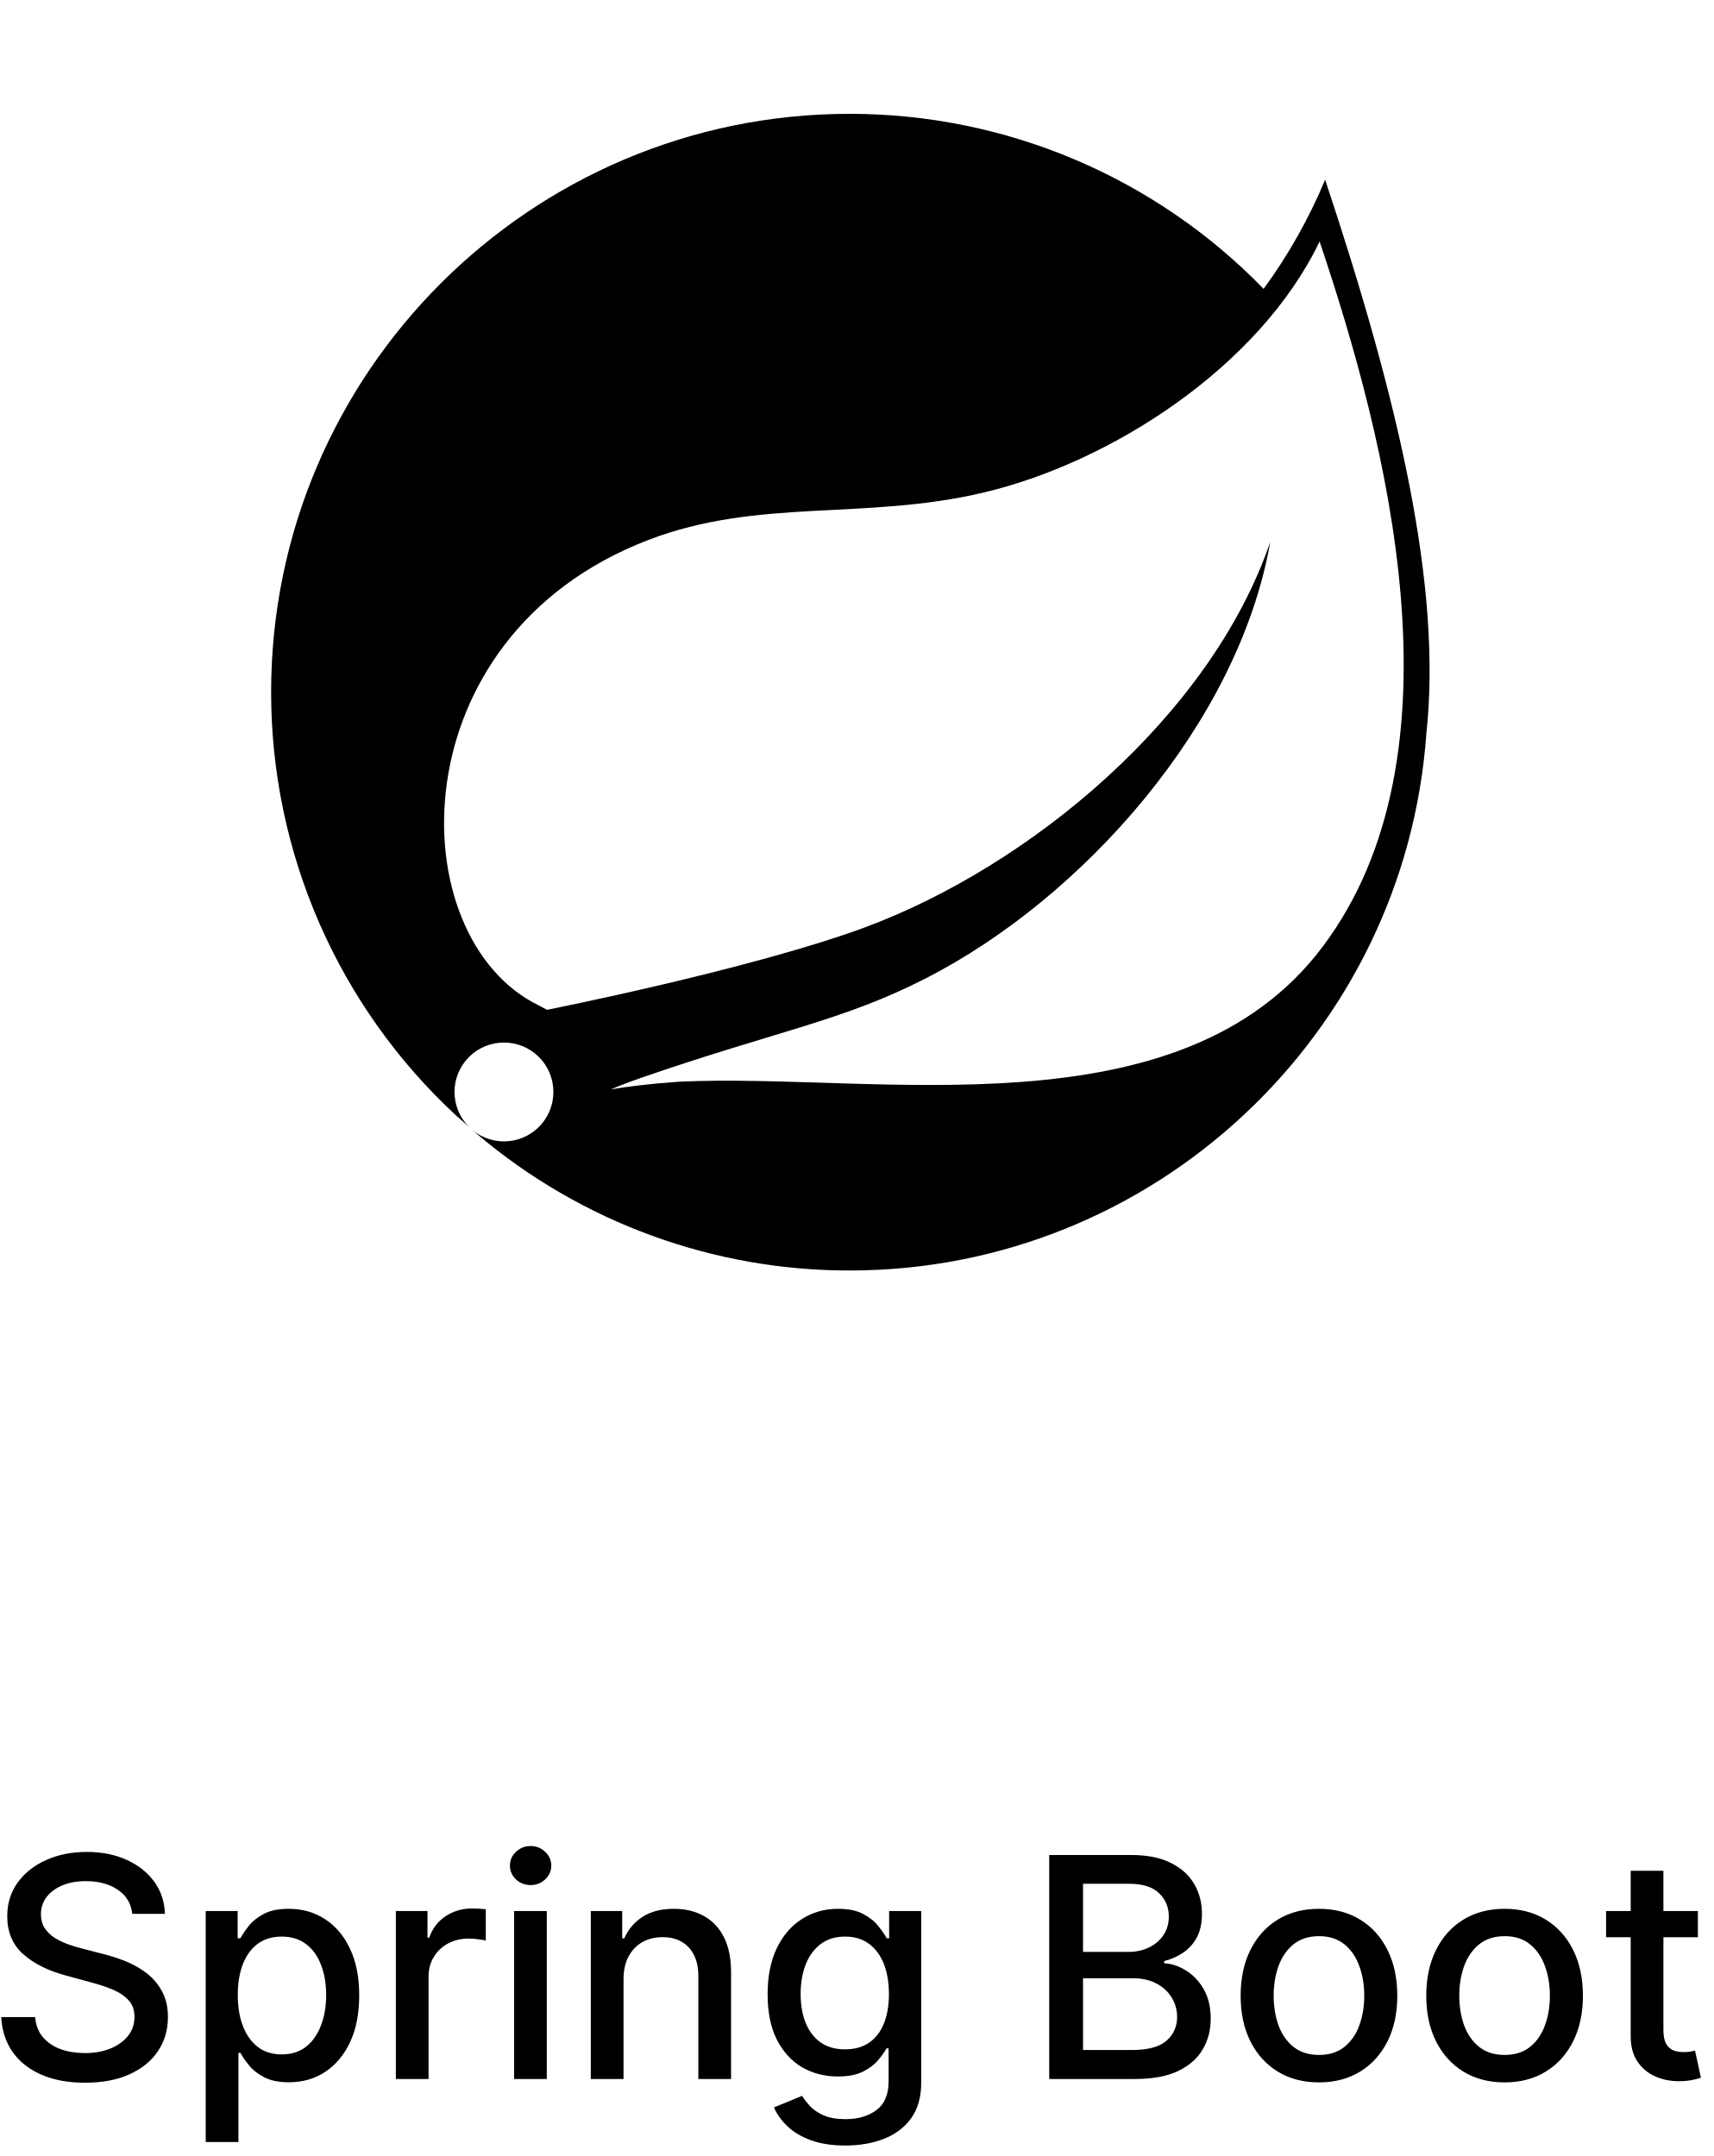
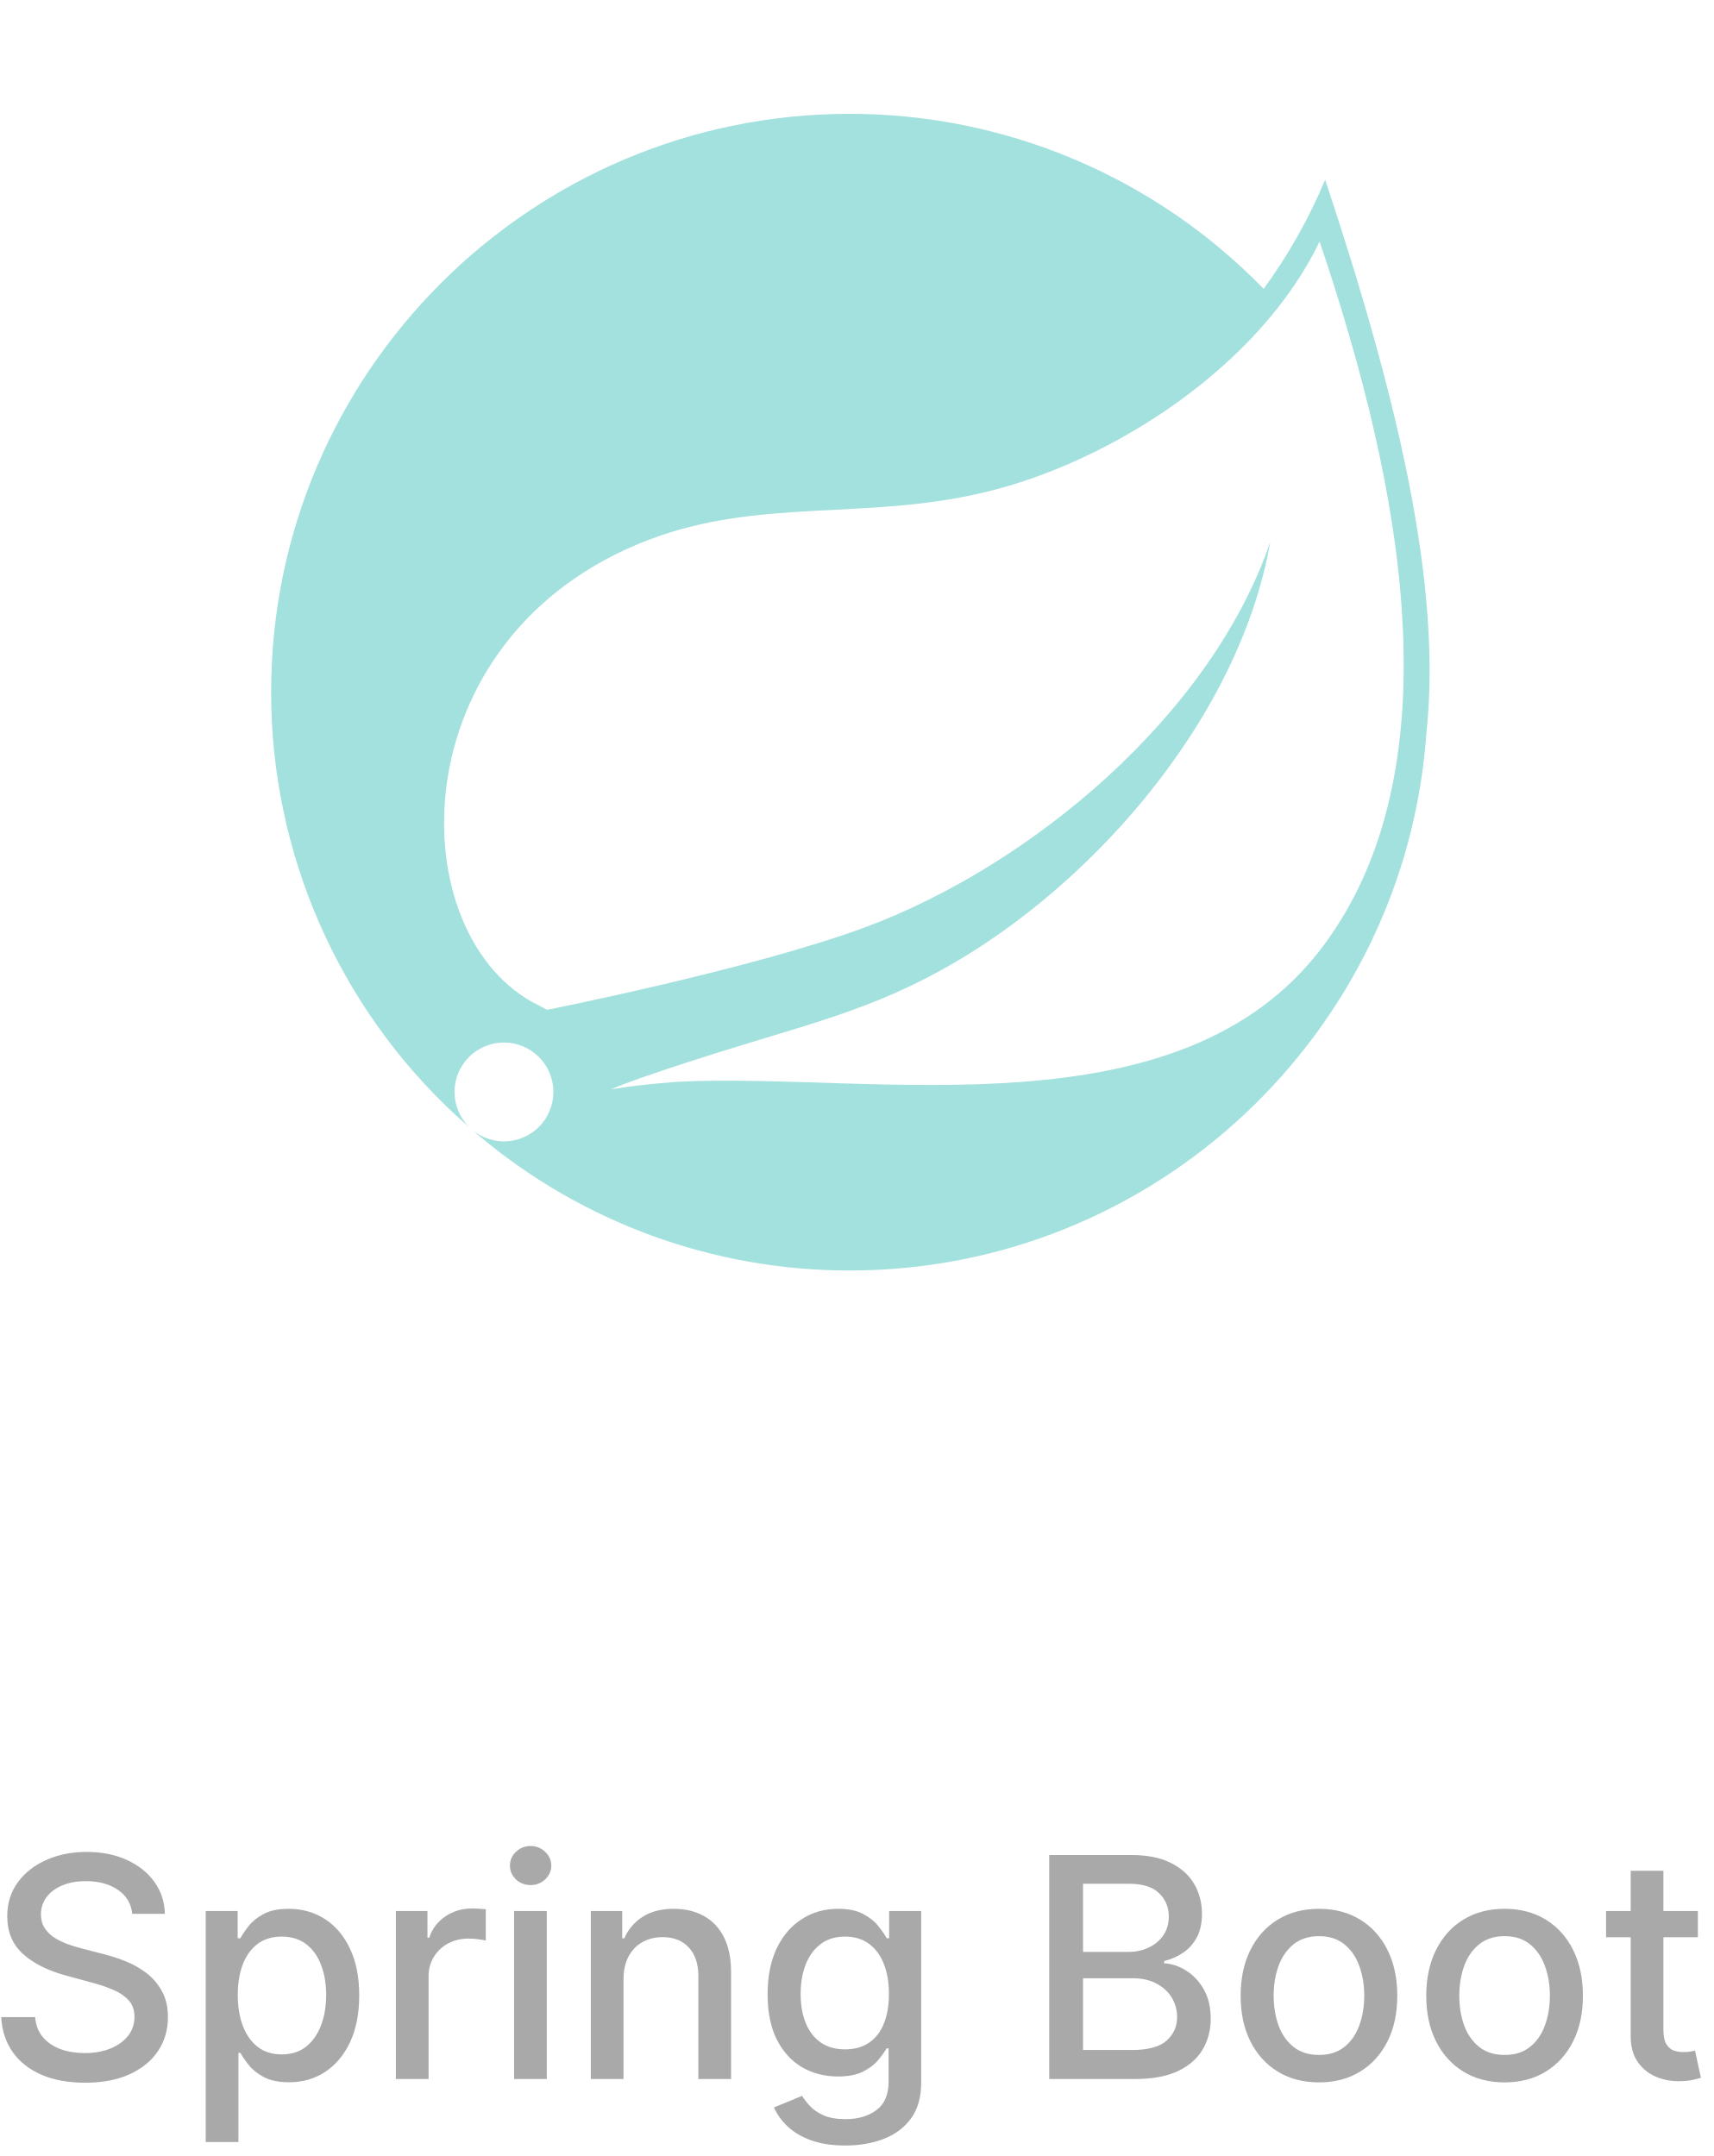
<svg xmlns="http://www.w3.org/2000/svg" width="89" height="112" viewBox="0 0 89 112" fill="none">
-   <path d="M6.87 99.421C6.81 98.883 6.56 98.466 6.12 98.171C5.681 97.871 5.128 97.722 4.461 97.722C3.984 97.722 3.571 97.797 3.222 97.949C2.874 98.097 2.603 98.301 2.41 98.562C2.22 98.82 2.126 99.114 2.126 99.443C2.126 99.72 2.19 99.958 2.319 100.159C2.452 100.36 2.624 100.528 2.836 100.665C3.052 100.797 3.283 100.909 3.529 101C3.775 101.087 4.012 101.159 4.239 101.216L5.376 101.511C5.747 101.602 6.128 101.725 6.518 101.881C6.908 102.036 7.27 102.241 7.603 102.494C7.936 102.748 8.205 103.062 8.41 103.438C8.618 103.812 8.722 104.261 8.722 104.784C8.722 105.443 8.552 106.028 8.211 106.54C7.874 107.051 7.383 107.455 6.739 107.75C6.099 108.045 5.325 108.193 4.416 108.193C3.544 108.193 2.791 108.055 2.154 107.778C1.518 107.502 1.02 107.11 0.66 106.602C0.3 106.091 0.101 105.485 0.063 104.784H1.825C1.859 105.205 1.995 105.555 2.234 105.835C2.476 106.112 2.785 106.318 3.16 106.455C3.539 106.587 3.953 106.653 4.404 106.653C4.9 106.653 5.342 106.576 5.728 106.42C6.118 106.261 6.425 106.042 6.649 105.761C6.872 105.477 6.984 105.146 6.984 104.767C6.984 104.422 6.885 104.14 6.688 103.92C6.495 103.701 6.232 103.519 5.899 103.375C5.569 103.231 5.196 103.104 4.779 102.994L3.404 102.619C2.472 102.366 1.734 101.992 1.188 101.5C0.647 101.008 0.376 100.356 0.376 99.546C0.376 98.875 0.558 98.29 0.921 97.79C1.285 97.29 1.777 96.901 2.399 96.625C3.02 96.345 3.72 96.204 4.501 96.204C5.289 96.204 5.984 96.343 6.586 96.619C7.192 96.896 7.669 97.276 8.018 97.761C8.366 98.242 8.548 98.796 8.563 99.421H6.87ZM10.684 111.273V99.273H12.343V100.688H12.485C12.584 100.506 12.726 100.295 12.911 100.057C13.097 99.818 13.354 99.61 13.684 99.432C14.014 99.25 14.449 99.159 14.991 99.159C15.695 99.159 16.324 99.337 16.877 99.693C17.43 100.049 17.864 100.562 18.178 101.233C18.497 101.903 18.656 102.71 18.656 103.653C18.656 104.597 18.498 105.405 18.184 106.08C17.87 106.75 17.438 107.267 16.889 107.631C16.339 107.991 15.712 108.17 15.008 108.17C14.478 108.17 14.044 108.081 13.707 107.903C13.373 107.725 13.112 107.517 12.923 107.278C12.733 107.04 12.587 106.828 12.485 106.642H12.383V111.273H10.684ZM12.349 103.636C12.349 104.25 12.438 104.788 12.616 105.25C12.794 105.712 13.052 106.074 13.389 106.335C13.726 106.593 14.139 106.722 14.627 106.722C15.135 106.722 15.559 106.587 15.9 106.318C16.241 106.045 16.498 105.676 16.673 105.21C16.851 104.744 16.94 104.22 16.94 103.636C16.94 103.061 16.853 102.544 16.678 102.085C16.508 101.627 16.25 101.265 15.906 101C15.565 100.735 15.139 100.602 14.627 100.602C14.135 100.602 13.718 100.729 13.377 100.983C13.04 101.237 12.784 101.591 12.61 102.045C12.436 102.5 12.349 103.03 12.349 103.636ZM20.559 108V99.273H22.201V100.659H22.292C22.451 100.189 22.731 99.82 23.133 99.551C23.538 99.278 23.997 99.142 24.508 99.142C24.614 99.142 24.739 99.146 24.883 99.153C25.031 99.161 25.146 99.171 25.23 99.182V100.807C25.161 100.788 25.04 100.767 24.866 100.744C24.692 100.718 24.517 100.705 24.343 100.705C23.942 100.705 23.584 100.79 23.269 100.96C22.959 101.127 22.712 101.36 22.531 101.659C22.349 101.955 22.258 102.292 22.258 102.67V108H20.559ZM26.7 108V99.273H28.398V108H26.7ZM27.558 97.926C27.262 97.926 27.008 97.828 26.796 97.631C26.588 97.43 26.484 97.191 26.484 96.915C26.484 96.635 26.588 96.396 26.796 96.199C27.008 95.998 27.262 95.898 27.558 95.898C27.853 95.898 28.105 95.998 28.313 96.199C28.525 96.396 28.631 96.635 28.631 96.915C28.631 97.191 28.525 97.43 28.313 97.631C28.105 97.828 27.853 97.926 27.558 97.926ZM32.383 102.818V108H30.684V99.273H32.315V100.693H32.423C32.623 100.231 32.938 99.86 33.366 99.579C33.798 99.299 34.341 99.159 34.996 99.159C35.591 99.159 36.112 99.284 36.559 99.534C37.006 99.78 37.353 100.148 37.599 100.636C37.845 101.125 37.968 101.729 37.968 102.449V108H36.269V102.653C36.269 102.021 36.105 101.527 35.775 101.17C35.445 100.811 34.993 100.631 34.417 100.631C34.023 100.631 33.673 100.716 33.366 100.886C33.063 101.057 32.822 101.307 32.644 101.636C32.47 101.962 32.383 102.356 32.383 102.818ZM43.906 111.455C43.212 111.455 42.616 111.364 42.116 111.182C41.62 111 41.214 110.759 40.9 110.46C40.586 110.161 40.351 109.833 40.195 109.477L41.656 108.875C41.758 109.042 41.894 109.218 42.065 109.403C42.239 109.593 42.474 109.754 42.769 109.886C43.069 110.019 43.453 110.085 43.923 110.085C44.567 110.085 45.099 109.928 45.519 109.614C45.94 109.303 46.15 108.807 46.15 108.125V106.409H46.042C45.94 106.595 45.792 106.801 45.599 107.028C45.409 107.256 45.148 107.453 44.815 107.619C44.481 107.786 44.048 107.869 43.514 107.869C42.824 107.869 42.203 107.708 41.65 107.386C41.101 107.061 40.665 106.581 40.343 105.949C40.025 105.312 39.866 104.53 39.866 103.602C39.866 102.674 40.023 101.879 40.337 101.216C40.656 100.553 41.091 100.045 41.644 99.693C42.197 99.337 42.824 99.159 43.525 99.159C44.067 99.159 44.504 99.25 44.837 99.432C45.171 99.61 45.43 99.818 45.616 100.057C45.805 100.295 45.951 100.506 46.053 100.688H46.178V99.273H47.843V108.193C47.843 108.943 47.669 109.559 47.32 110.04C46.972 110.521 46.5 110.877 45.906 111.108C45.315 111.339 44.648 111.455 43.906 111.455ZM43.889 106.46C44.377 106.46 44.79 106.347 45.127 106.119C45.468 105.888 45.726 105.559 45.9 105.131C46.078 104.699 46.167 104.182 46.167 103.58C46.167 102.992 46.08 102.475 45.906 102.028C45.731 101.581 45.476 101.233 45.139 100.983C44.801 100.729 44.385 100.602 43.889 100.602C43.377 100.602 42.951 100.735 42.61 101C42.269 101.261 42.012 101.617 41.837 102.068C41.667 102.519 41.582 103.023 41.582 103.58C41.582 104.152 41.669 104.653 41.843 105.085C42.017 105.517 42.275 105.854 42.616 106.097C42.961 106.339 43.385 106.46 43.889 106.46ZM54.492 108V96.364H58.754C59.579 96.364 60.263 96.5 60.805 96.773C61.346 97.042 61.752 97.407 62.021 97.869C62.29 98.328 62.424 98.845 62.424 99.421C62.424 99.905 62.335 100.314 62.157 100.648C61.979 100.977 61.74 101.242 61.441 101.443C61.146 101.64 60.82 101.784 60.464 101.875V101.989C60.85 102.008 61.227 102.133 61.594 102.364C61.966 102.591 62.273 102.915 62.515 103.335C62.757 103.756 62.879 104.267 62.879 104.869C62.879 105.464 62.739 105.998 62.458 106.472C62.182 106.941 61.754 107.314 61.174 107.591C60.594 107.864 59.854 108 58.953 108H54.492ZM56.248 106.494H58.782C59.623 106.494 60.225 106.331 60.589 106.006C60.953 105.68 61.134 105.273 61.134 104.784C61.134 104.417 61.041 104.08 60.856 103.773C60.67 103.466 60.405 103.222 60.06 103.04C59.719 102.858 59.314 102.767 58.844 102.767H56.248V106.494ZM56.248 101.398H58.6C58.994 101.398 59.348 101.322 59.663 101.17C59.981 101.019 60.233 100.807 60.418 100.534C60.608 100.258 60.703 99.932 60.703 99.557C60.703 99.076 60.534 98.672 60.197 98.347C59.86 98.021 59.343 97.858 58.646 97.858H56.248V101.398ZM68.501 108.176C67.683 108.176 66.969 107.989 66.359 107.614C65.749 107.239 65.275 106.714 64.938 106.04C64.601 105.366 64.433 104.578 64.433 103.676C64.433 102.771 64.601 101.979 64.938 101.301C65.275 100.623 65.749 100.097 66.359 99.722C66.969 99.347 67.683 99.159 68.501 99.159C69.319 99.159 70.033 99.347 70.643 99.722C71.253 100.097 71.726 100.623 72.063 101.301C72.4 101.979 72.569 102.771 72.569 103.676C72.569 104.578 72.4 105.366 72.063 106.04C71.726 106.714 71.253 107.239 70.643 107.614C70.033 107.989 69.319 108.176 68.501 108.176ZM68.507 106.75C69.037 106.75 69.476 106.61 69.825 106.33C70.173 106.049 70.431 105.676 70.597 105.21C70.768 104.744 70.853 104.231 70.853 103.67C70.853 103.114 70.768 102.602 70.597 102.136C70.431 101.667 70.173 101.29 69.825 101.006C69.476 100.722 69.037 100.58 68.507 100.58C67.972 100.58 67.529 100.722 67.177 101.006C66.829 101.29 66.569 101.667 66.398 102.136C66.232 102.602 66.148 103.114 66.148 103.67C66.148 104.231 66.232 104.744 66.398 105.21C66.569 105.676 66.829 106.049 67.177 106.33C67.529 106.61 67.972 106.75 68.507 106.75ZM78.141 108.176C77.323 108.176 76.609 107.989 75.999 107.614C75.389 107.239 74.916 106.714 74.579 106.04C74.242 105.366 74.073 104.578 74.073 103.676C74.073 102.771 74.242 101.979 74.579 101.301C74.916 100.623 75.389 100.097 75.999 99.722C76.609 99.347 77.323 99.159 78.141 99.159C78.96 99.159 79.674 99.347 80.284 99.722C80.893 100.097 81.367 100.623 81.704 101.301C82.041 101.979 82.21 102.771 82.21 103.676C82.21 104.578 82.041 105.366 81.704 106.04C81.367 106.714 80.893 107.239 80.284 107.614C79.674 107.989 78.96 108.176 78.141 108.176ZM78.147 106.75C78.677 106.75 79.117 106.61 79.465 106.33C79.814 106.049 80.071 105.676 80.238 105.21C80.409 104.744 80.494 104.231 80.494 103.67C80.494 103.114 80.409 102.602 80.238 102.136C80.071 101.667 79.814 101.29 79.465 101.006C79.117 100.722 78.677 100.58 78.147 100.58C77.613 100.58 77.17 100.722 76.818 101.006C76.469 101.29 76.21 101.667 76.039 102.136C75.873 102.602 75.789 103.114 75.789 103.67C75.789 104.231 75.873 104.744 76.039 105.21C76.21 105.676 76.469 106.049 76.818 106.33C77.17 106.61 77.613 106.75 78.147 106.75ZM88.18 99.273V100.636H83.413V99.273H88.18ZM84.691 97.182H86.39V105.438C86.39 105.767 86.439 106.015 86.538 106.182C86.636 106.345 86.763 106.456 86.918 106.517C87.078 106.574 87.25 106.602 87.436 106.602C87.572 106.602 87.691 106.593 87.793 106.574C87.896 106.555 87.975 106.54 88.032 106.528L88.339 107.932C88.24 107.97 88.1 108.008 87.918 108.045C87.737 108.087 87.509 108.11 87.237 108.114C86.79 108.121 86.373 108.042 85.987 107.875C85.6 107.708 85.288 107.451 85.049 107.102C84.811 106.754 84.691 106.316 84.691 105.79V97.182Z" fill="black" />
-   <path d="M68.696 49.176C61.289 59.043 45.473 55.713 35.33 56.19C35.33 56.19 33.533 56.292 31.727 56.589C31.727 56.589 32.411 56.298 33.284 55.995C40.406 53.532 43.772 53.037 48.101 50.814C56.231 46.65 64.325 37.575 65.972 28.149C62.876 37.215 53.462 45.018 44.891 48.186C39.026 50.352 28.415 52.458 28.412 52.458C28.268 52.384 28.125 52.308 27.983 52.23C20.768 48.72 20.558 33.09 33.665 28.053C39.413 25.845 44.906 27.057 51.119 25.578C57.743 24.003 65.417 19.038 68.534 12.546C72.029 22.92 76.229 39.144 68.696 49.176ZM68.822 9.336C67.984 11.345 66.912 13.248 65.627 15.006C62.835 12.128 59.492 9.84 55.799 8.278C52.106 6.716 48.136 5.912 44.126 5.913C27.557 5.913 14.081 19.389 14.081 35.955C14.079 40.087 14.932 44.175 16.587 47.962C18.242 51.748 20.662 55.151 23.696 57.957L24.356 58.539C23.875 58.057 23.605 57.404 23.605 56.723C23.606 56.042 23.877 55.389 24.358 54.908C24.84 54.427 25.493 54.157 26.174 54.157C26.855 54.157 27.508 54.427 27.989 54.909C28.471 55.39 28.741 56.043 28.741 56.724C28.741 57.405 28.471 58.058 27.99 58.54C27.509 59.021 26.856 59.292 26.175 59.293C25.494 59.293 24.841 59.023 24.359 58.542L24.806 58.938C30.207 63.504 37.053 66.007 44.126 66C59.96 66 72.965 53.676 74.078 38.124C74.9 30.507 72.65 20.835 68.822 9.336Z" fill="black" />
+   <path d="M6.87 99.421C6.81 98.883 6.56 98.466 6.12 98.171C5.681 97.871 5.128 97.722 4.461 97.722C3.984 97.722 3.571 97.797 3.222 97.949C2.874 98.097 2.603 98.301 2.41 98.562C2.22 98.82 2.126 99.114 2.126 99.443C2.126 99.72 2.19 99.958 2.319 100.159C2.452 100.36 2.624 100.528 2.836 100.665C3.052 100.797 3.283 100.909 3.529 101C3.775 101.087 4.012 101.159 4.239 101.216L5.376 101.511C5.747 101.602 6.128 101.725 6.518 101.881C6.908 102.036 7.27 102.241 7.603 102.494C7.936 102.748 8.205 103.062 8.41 103.438C8.618 103.812 8.722 104.261 8.722 104.784C8.722 105.443 8.552 106.028 8.211 106.54C7.874 107.051 7.383 107.455 6.739 107.75C6.099 108.045 5.325 108.193 4.416 108.193C3.544 108.193 2.791 108.055 2.154 107.778C1.518 107.502 1.02 107.11 0.66 106.602C0.3 106.091 0.101 105.485 0.063 104.784H1.825C1.859 105.205 1.995 105.555 2.234 105.835C2.476 106.112 2.785 106.318 3.16 106.455C3.539 106.587 3.953 106.653 4.404 106.653C4.9 106.653 5.342 106.576 5.728 106.42C6.118 106.261 6.425 106.042 6.649 105.761C6.872 105.477 6.984 105.146 6.984 104.767C6.984 104.422 6.885 104.14 6.688 103.92C6.495 103.701 6.232 103.519 5.899 103.375C5.569 103.231 5.196 103.104 4.779 102.994L3.404 102.619C2.472 102.366 1.734 101.992 1.188 101.5C0.647 101.008 0.376 100.356 0.376 99.546C0.376 98.875 0.558 98.29 0.921 97.79C1.285 97.29 1.777 96.901 2.399 96.625C3.02 96.345 3.72 96.204 4.501 96.204C5.289 96.204 5.984 96.343 6.586 96.619C7.192 96.896 7.669 97.276 8.018 97.761C8.366 98.242 8.548 98.796 8.563 99.421H6.87ZM10.684 111.273V99.273H12.343V100.688H12.485C12.584 100.506 12.726 100.295 12.911 100.057C13.097 99.818 13.354 99.61 13.684 99.432C14.014 99.25 14.449 99.159 14.991 99.159C15.695 99.159 16.324 99.337 16.877 99.693C17.43 100.049 17.864 100.562 18.178 101.233C18.497 101.903 18.656 102.71 18.656 103.653C18.656 104.597 18.498 105.405 18.184 106.08C17.87 106.75 17.438 107.267 16.889 107.631C16.339 107.991 15.712 108.17 15.008 108.17C14.478 108.17 14.044 108.081 13.707 107.903C13.373 107.725 13.112 107.517 12.923 107.278C12.733 107.04 12.587 106.828 12.485 106.642H12.383V111.273H10.684ZM12.349 103.636C12.349 104.25 12.438 104.788 12.616 105.25C12.794 105.712 13.052 106.074 13.389 106.335C13.726 106.593 14.139 106.722 14.627 106.722C15.135 106.722 15.559 106.587 15.9 106.318C16.241 106.045 16.498 105.676 16.673 105.21C16.851 104.744 16.94 104.22 16.94 103.636C16.94 103.061 16.853 102.544 16.678 102.085C16.508 101.627 16.25 101.265 15.906 101C15.565 100.735 15.139 100.602 14.627 100.602C14.135 100.602 13.718 100.729 13.377 100.983C13.04 101.237 12.784 101.591 12.61 102.045C12.436 102.5 12.349 103.03 12.349 103.636ZM20.559 108V99.273H22.201V100.659H22.292C22.451 100.189 22.731 99.82 23.133 99.551C23.538 99.278 23.997 99.142 24.508 99.142C24.614 99.142 24.739 99.146 24.883 99.153C25.031 99.161 25.146 99.171 25.23 99.182V100.807C25.161 100.788 25.04 100.767 24.866 100.744C24.692 100.718 24.517 100.705 24.343 100.705C23.942 100.705 23.584 100.79 23.269 100.96C22.959 101.127 22.712 101.36 22.531 101.659C22.349 101.955 22.258 102.292 22.258 102.67V108H20.559ZM26.7 108V99.273H28.398V108H26.7ZM27.558 97.926C27.262 97.926 27.008 97.828 26.796 97.631C26.588 97.43 26.484 97.191 26.484 96.915C26.484 96.635 26.588 96.396 26.796 96.199C27.008 95.998 27.262 95.898 27.558 95.898C27.853 95.898 28.105 95.998 28.313 96.199C28.525 96.396 28.631 96.635 28.631 96.915C28.631 97.191 28.525 97.43 28.313 97.631C28.105 97.828 27.853 97.926 27.558 97.926ZM32.383 102.818V108H30.684V99.273H32.315V100.693H32.423C32.623 100.231 32.938 99.86 33.366 99.579C33.798 99.299 34.341 99.159 34.996 99.159C35.591 99.159 36.112 99.284 36.559 99.534C37.006 99.78 37.353 100.148 37.599 100.636C37.845 101.125 37.968 101.729 37.968 102.449V108H36.269V102.653C36.269 102.021 36.105 101.527 35.775 101.17C35.445 100.811 34.993 100.631 34.417 100.631C34.023 100.631 33.673 100.716 33.366 100.886C33.063 101.057 32.822 101.307 32.644 101.636C32.47 101.962 32.383 102.356 32.383 102.818ZM43.906 111.455C43.212 111.455 42.616 111.364 42.116 111.182C41.62 111 41.214 110.759 40.9 110.46C40.586 110.161 40.351 109.833 40.195 109.477L41.656 108.875C41.758 109.042 41.894 109.218 42.065 109.403C42.239 109.593 42.474 109.754 42.769 109.886C43.069 110.019 43.453 110.085 43.923 110.085C44.567 110.085 45.099 109.928 45.519 109.614C45.94 109.303 46.15 108.807 46.15 108.125V106.409H46.042C45.94 106.595 45.792 106.801 45.599 107.028C45.409 107.256 45.148 107.453 44.815 107.619C44.481 107.786 44.048 107.869 43.514 107.869C42.824 107.869 42.203 107.708 41.65 107.386C41.101 107.061 40.665 106.581 40.343 105.949C40.025 105.312 39.866 104.53 39.866 103.602C39.866 102.674 40.023 101.879 40.337 101.216C40.656 100.553 41.091 100.045 41.644 99.693C42.197 99.337 42.824 99.159 43.525 99.159C44.067 99.159 44.504 99.25 44.837 99.432C45.171 99.61 45.43 99.818 45.616 100.057C45.805 100.295 45.951 100.506 46.053 100.688H46.178V99.273H47.843V108.193C47.843 108.943 47.669 109.559 47.32 110.04C46.972 110.521 46.5 110.877 45.906 111.108C45.315 111.339 44.648 111.455 43.906 111.455ZM43.889 106.46C44.377 106.46 44.79 106.347 45.127 106.119C45.468 105.888 45.726 105.559 45.9 105.131C46.078 104.699 46.167 104.182 46.167 103.58C46.167 102.992 46.08 102.475 45.906 102.028C45.731 101.581 45.476 101.233 45.139 100.983C44.801 100.729 44.385 100.602 43.889 100.602C43.377 100.602 42.951 100.735 42.61 101C42.269 101.261 42.012 101.617 41.837 102.068C41.667 102.519 41.582 103.023 41.582 103.58C41.582 104.152 41.669 104.653 41.843 105.085C42.017 105.517 42.275 105.854 42.616 106.097C42.961 106.339 43.385 106.46 43.889 106.46ZM54.492 108V96.364H58.754C59.579 96.364 60.263 96.5 60.805 96.773C61.346 97.042 61.752 97.407 62.021 97.869C62.29 98.328 62.424 98.845 62.424 99.421C62.424 99.905 62.335 100.314 62.157 100.648C61.979 100.977 61.74 101.242 61.441 101.443C61.146 101.64 60.82 101.784 60.464 101.875V101.989C60.85 102.008 61.227 102.133 61.594 102.364C61.966 102.591 62.273 102.915 62.515 103.335C62.757 103.756 62.879 104.267 62.879 104.869C62.879 105.464 62.739 105.998 62.458 106.472C62.182 106.941 61.754 107.314 61.174 107.591C60.594 107.864 59.854 108 58.953 108H54.492ZM56.248 106.494H58.782C59.623 106.494 60.225 106.331 60.589 106.006C60.953 105.68 61.134 105.273 61.134 104.784C61.134 104.417 61.041 104.08 60.856 103.773C60.67 103.466 60.405 103.222 60.06 103.04C59.719 102.858 59.314 102.767 58.844 102.767H56.248V106.494ZM56.248 101.398H58.6C58.994 101.398 59.348 101.322 59.663 101.17C59.981 101.019 60.233 100.807 60.418 100.534C60.608 100.258 60.703 99.932 60.703 99.557C60.703 99.076 60.534 98.672 60.197 98.347C59.86 98.021 59.343 97.858 58.646 97.858H56.248V101.398ZM68.501 108.176C67.683 108.176 66.969 107.989 66.359 107.614C65.749 107.239 65.275 106.714 64.938 106.04C64.601 105.366 64.433 104.578 64.433 103.676C64.433 102.771 64.601 101.979 64.938 101.301C65.275 100.623 65.749 100.097 66.359 99.722C66.969 99.347 67.683 99.159 68.501 99.159C69.319 99.159 70.033 99.347 70.643 99.722C71.253 100.097 71.726 100.623 72.063 101.301C72.4 101.979 72.569 102.771 72.569 103.676C72.569 104.578 72.4 105.366 72.063 106.04C71.726 106.714 71.253 107.239 70.643 107.614C70.033 107.989 69.319 108.176 68.501 108.176ZM68.507 106.75C69.037 106.75 69.476 106.61 69.825 106.33C70.173 106.049 70.431 105.676 70.597 105.21C70.768 104.744 70.853 104.231 70.853 103.67C70.853 103.114 70.768 102.602 70.597 102.136C70.431 101.667 70.173 101.29 69.825 101.006C69.476 100.722 69.037 100.58 68.507 100.58C67.972 100.58 67.529 100.722 67.177 101.006C66.829 101.29 66.569 101.667 66.398 102.136C66.232 102.602 66.148 103.114 66.148 103.67C66.148 104.231 66.232 104.744 66.398 105.21C66.569 105.676 66.829 106.049 67.177 106.33C67.529 106.61 67.972 106.75 68.507 106.75ZM78.141 108.176C77.323 108.176 76.609 107.989 75.999 107.614C75.389 107.239 74.916 106.714 74.579 106.04C74.242 105.366 74.073 104.578 74.073 103.676C74.073 102.771 74.242 101.979 74.579 101.301C74.916 100.623 75.389 100.097 75.999 99.722C76.609 99.347 77.323 99.159 78.141 99.159C78.96 99.159 79.674 99.347 80.284 99.722C80.893 100.097 81.367 100.623 81.704 101.301C82.041 101.979 82.21 102.771 82.21 103.676C82.21 104.578 82.041 105.366 81.704 106.04C81.367 106.714 80.893 107.239 80.284 107.614C79.674 107.989 78.96 108.176 78.141 108.176ZM78.147 106.75C78.677 106.75 79.117 106.61 79.465 106.33C79.814 106.049 80.071 105.676 80.238 105.21C80.409 104.744 80.494 104.231 80.494 103.67C80.494 103.114 80.409 102.602 80.238 102.136C80.071 101.667 79.814 101.29 79.465 101.006C79.117 100.722 78.677 100.58 78.147 100.58C77.613 100.58 77.17 100.722 76.818 101.006C76.469 101.29 76.21 101.667 76.039 102.136C75.873 102.602 75.789 103.114 75.789 103.67C75.789 104.231 75.873 104.744 76.039 105.21C76.21 105.676 76.469 106.049 76.818 106.33C77.17 106.61 77.613 106.75 78.147 106.75ZM88.18 99.273V100.636H83.413V99.273H88.18ZM84.691 97.182H86.39V105.438C86.39 105.767 86.439 106.015 86.538 106.182C86.636 106.345 86.763 106.456 86.918 106.517C87.078 106.574 87.25 106.602 87.436 106.602C87.572 106.602 87.691 106.593 87.793 106.574C87.896 106.555 87.975 106.54 88.032 106.528L88.339 107.932C88.24 107.97 88.1 108.008 87.918 108.045C87.737 108.087 87.509 108.11 87.237 108.114C86.79 108.121 86.373 108.042 85.987 107.875C85.6 107.708 85.288 107.451 85.049 107.102C84.811 106.754 84.691 106.316 84.691 105.79V97.182Z" fill="darkgray" />
+   <path d="M68.696 49.176C61.289 59.043 45.473 55.713 35.33 56.19C35.33 56.19 33.533 56.292 31.727 56.589C31.727 56.589 32.411 56.298 33.284 55.995C40.406 53.532 43.772 53.037 48.101 50.814C56.231 46.65 64.325 37.575 65.972 28.149C62.876 37.215 53.462 45.018 44.891 48.186C39.026 50.352 28.415 52.458 28.412 52.458C28.268 52.384 28.125 52.308 27.983 52.23C20.768 48.72 20.558 33.09 33.665 28.053C39.413 25.845 44.906 27.057 51.119 25.578C57.743 24.003 65.417 19.038 68.534 12.546C72.029 22.92 76.229 39.144 68.696 49.176ZM68.822 9.336C67.984 11.345 66.912 13.248 65.627 15.006C62.835 12.128 59.492 9.84 55.799 8.278C52.106 6.716 48.136 5.912 44.126 5.913C27.557 5.913 14.081 19.389 14.081 35.955C14.079 40.087 14.932 44.175 16.587 47.962C18.242 51.748 20.662 55.151 23.696 57.957L24.356 58.539C23.875 58.057 23.605 57.404 23.605 56.723C23.606 56.042 23.877 55.389 24.358 54.908C24.84 54.427 25.493 54.157 26.174 54.157C26.855 54.157 27.508 54.427 27.989 54.909C28.471 55.39 28.741 56.043 28.741 56.724C28.741 57.405 28.471 58.058 27.99 58.54C27.509 59.021 26.856 59.292 26.175 59.293C25.494 59.293 24.841 59.023 24.359 58.542L24.806 58.938C30.207 63.504 37.053 66.007 44.126 66C59.96 66 72.965 53.676 74.078 38.124C74.9 30.507 72.65 20.835 68.822 9.336Z" fill="#A3E1DE" />
</svg>
